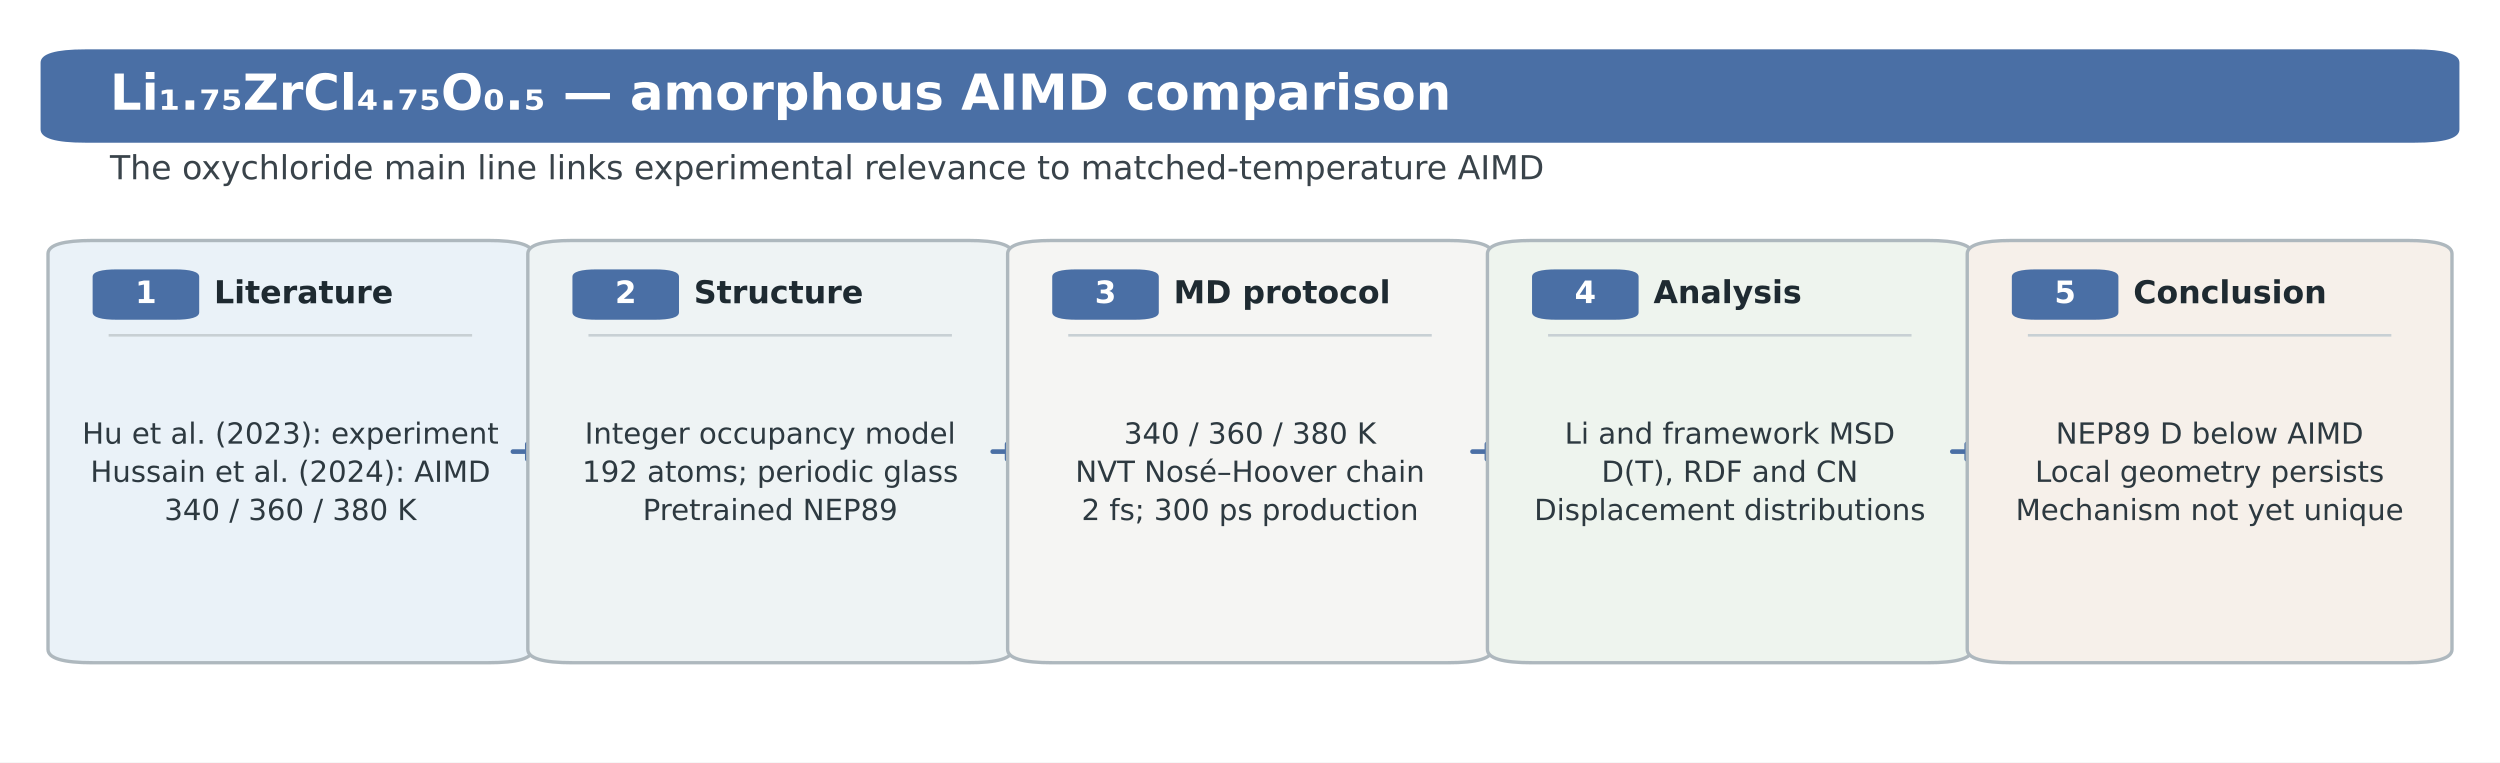
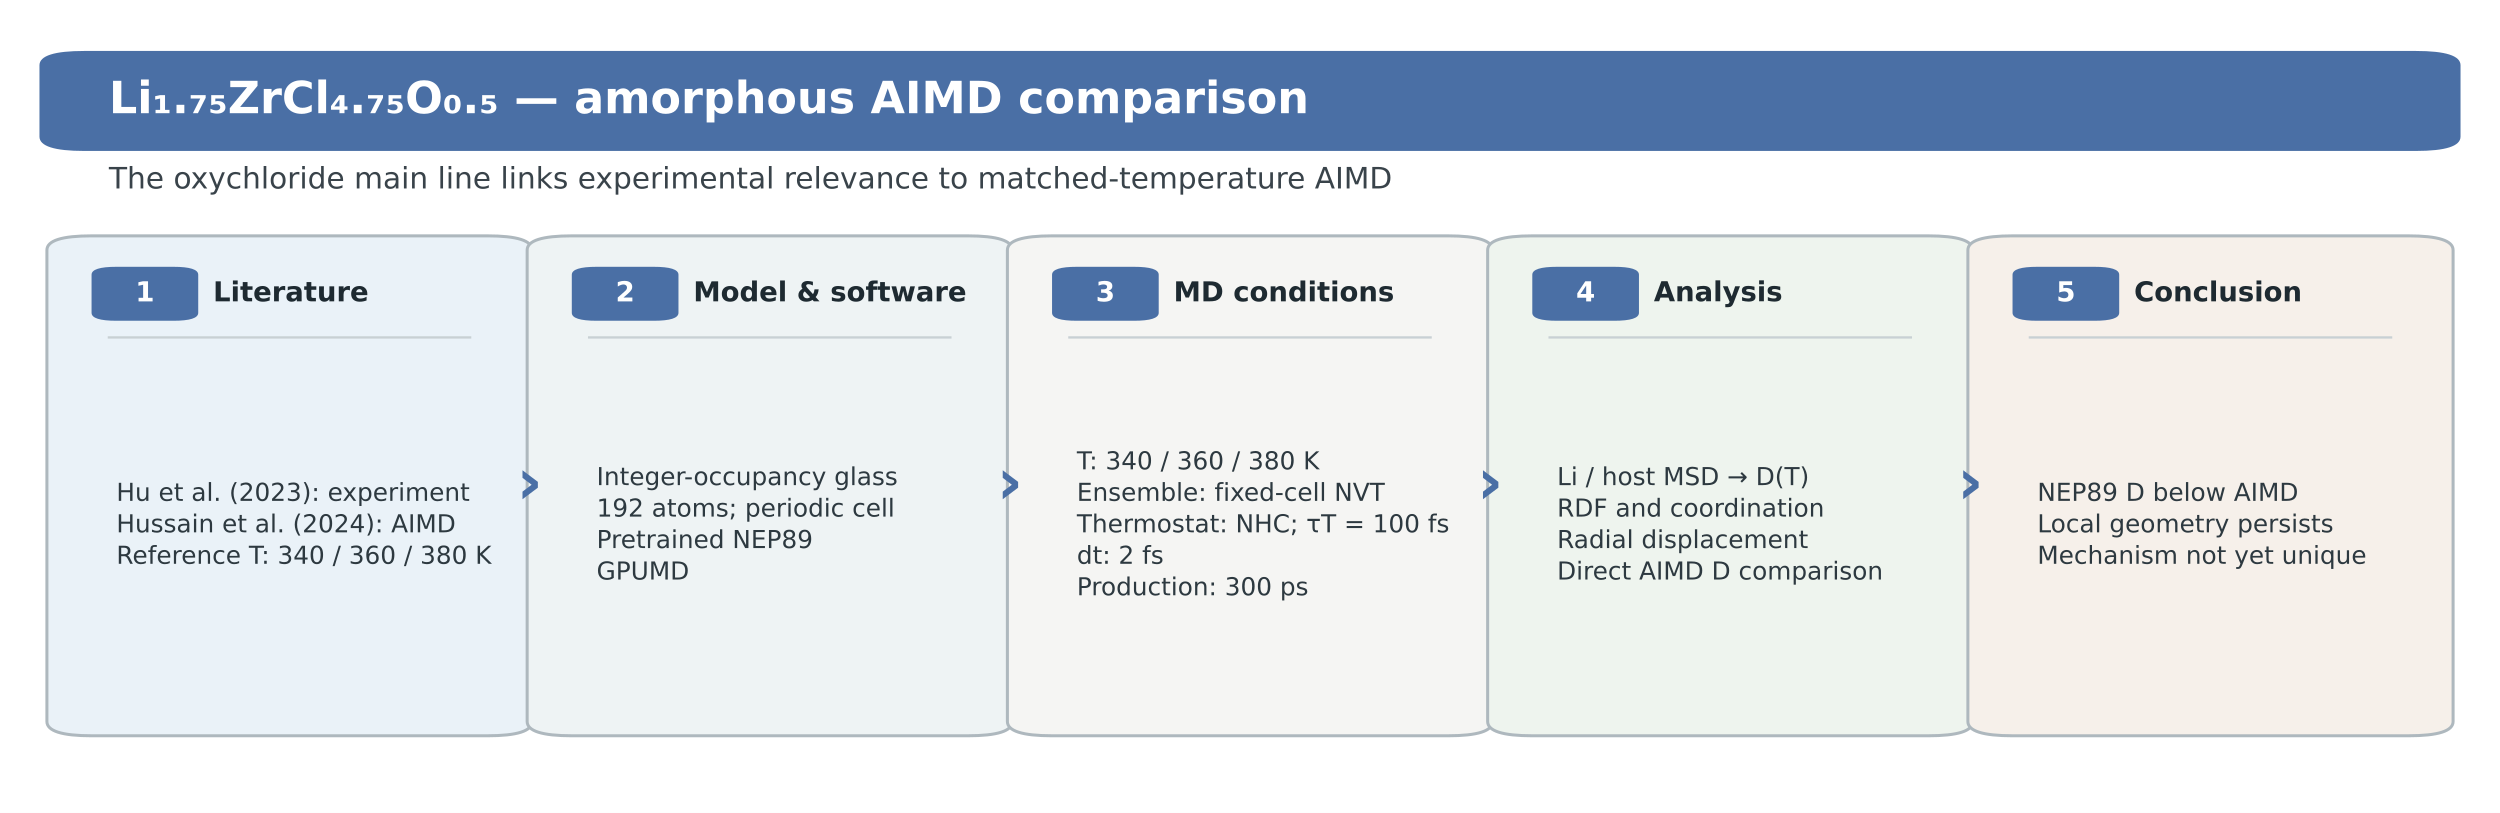
- <svg xmlns="http://www.w3.org/2000/svg" width="664.2pt" height="202.572pt" viewBox="0 0 664.2 202.572" version="1.1">
+ <svg xmlns="http://www.w3.org/2000/svg" width="742.32pt" height="241.38pt" viewBox="0 0 742.32 241.38" version="1.1">
  <defs>
    <style type="text/css">*{stroke-linejoin: round; stroke-linecap: butt}</style>
  </defs>
  <g id="figure_1">
    <g id="patch_1">
-       <path d="M -0 202.572 L 664.2 202.572 L 664.2 0 L -0 0 z " style="fill: #ffffff" />
+       <path d="M 0 241.38 L 742.32 241.38 L 742.32 0 L 0 0 z " style="fill: #ffffff" />
    </g>
    <g id="axes_1">
      <g id="patch_2">
-         <path d="M 22.633 37.913 L 641.567 37.913 Q 653.419 37.913 653.419 34.37 L 653.419 16.657 Q 653.419 13.114 641.567 13.114 L 22.633 13.114 Q 10.781 13.114 10.781 16.657 L 10.781 34.37 Q 10.781 37.913 22.633 37.913 z " clip-path="url(#p20f3a8d373)" style="fill: #4a6fa5" />
+         <path d="M 24.977 44.82 L 717.343 44.82 Q 730.601 44.82 730.601 40.579 L 730.601 19.373 Q 730.601 15.132 717.343 15.132 L 24.977 15.132 Q 11.719 15.132 11.719 19.373 L 11.719 40.579 Q 11.719 44.82 24.977 44.82 z " clip-path="url(#pa5610e0c09)" style="fill: #4a6fa5" />
      </g>
      <g id="patch_3">
-         <path d="M 24.609 176.075 L 129.696 176.075 Q 141.547 176.075 141.547 172.532 L 141.547 67.434 Q 141.547 63.892 129.696 63.892 L 24.609 63.892 Q 12.757 63.892 12.757 67.434 L 12.757 172.532 Q 12.757 176.075 24.609 176.075 z " clip-path="url(#p20f3a8d373)" style="fill: #eaf2f8; stroke: #aeb8be; stroke-width: 0.9; stroke-linejoin: miter" />
+         <path d="M 27.186 218.472 L 144.741 218.472 Q 158 218.472 158 214.231 L 158 74.273 Q 158 70.032 144.741 70.032 L 27.186 70.032 Q 13.928 70.032 13.928 74.273 L 13.928 214.231 Q 13.928 218.472 27.186 218.472 z " clip-path="url(#pa5610e0c09)" style="fill: #eaf2f8; stroke: #aeb8be; stroke-width: 0.9; stroke-linejoin: miter" />
      </g>
      <g id="patch_4">
-         <path d="M 31.193 84.951 L 46.337 84.951 Q 52.921 84.951 52.921 82.982 L 52.921 73.536 Q 52.921 71.567 46.337 71.567 L 31.193 71.567 Q 24.609 71.567 24.609 73.536 L 24.609 82.982 Q 24.609 84.951 31.193 84.951 z " clip-path="url(#p20f3a8d373)" style="fill: #4a6fa5" />
+         <path d="M 34.552 95.243 L 51.493 95.243 Q 58.859 95.243 58.859 92.887 L 58.859 81.577 Q 58.859 79.221 51.493 79.221 L 34.552 79.221 Q 27.186 79.221 27.186 81.577 L 27.186 92.887 Q 27.186 95.243 34.552 95.243 z " clip-path="url(#pa5610e0c09)" style="fill: #4a6fa5" />
      </g>
      <g id="patch_5">
-         <path d="M 136.28 119.983 Q 140.889 119.983 144.101 119.983 " clip-path="url(#p20f3a8d373)" style="fill: none; stroke: #4a6fa5; stroke-width: 1.25; stroke-linecap: round" />
-         <path d="M 140.101 117.983 L 144.101 119.983 L 140.101 121.983 z " clip-path="url(#p20f3a8d373)" style="fill: #4a6fa5; stroke: #4a6fa5; stroke-width: 1.25; stroke-linecap: round" />
+         <path d="M 169.784 218.472 L 287.339 218.472 Q 300.598 218.472 300.598 214.231 L 300.598 74.273 Q 300.598 70.032 287.339 70.032 L 169.784 70.032 Q 156.526 70.032 156.526 74.273 L 156.526 214.231 Q 156.526 218.472 169.784 218.472 z " clip-path="url(#pa5610e0c09)" style="fill: #eef3f4; stroke: #aeb8be; stroke-width: 0.9; stroke-linejoin: miter" />
      </g>
      <g id="patch_6">
-         <path d="M 152.083 176.075 L 257.17 176.075 Q 269.021 176.075 269.021 172.532 L 269.021 67.434 Q 269.021 63.892 257.17 63.892 L 152.083 63.892 Q 140.231 63.892 140.231 67.434 L 140.231 172.532 Q 140.231 176.075 152.083 176.075 z " clip-path="url(#p20f3a8d373)" style="fill: #eef3f4; stroke: #aeb8be; stroke-width: 0.9; stroke-linejoin: miter" />
+         <path d="M 177.15 95.243 L 194.091 95.243 Q 201.457 95.243 201.457 92.887 L 201.457 81.577 Q 201.457 79.221 194.091 79.221 L 177.15 79.221 Q 169.784 79.221 169.784 81.577 L 169.784 92.887 Q 169.784 95.243 177.15 95.243 z " clip-path="url(#pa5610e0c09)" style="fill: #4a6fa5" />
      </g>
      <g id="patch_7">
-         <path d="M 158.667 84.951 L 173.811 84.951 Q 180.395 84.951 180.395 82.982 L 180.395 73.536 Q 180.395 71.567 173.811 71.567 L 158.667 71.567 Q 152.083 71.567 152.083 73.536 L 152.083 82.982 Q 152.083 84.951 158.667 84.951 z " clip-path="url(#p20f3a8d373)" style="fill: #4a6fa5" />
+         <path d="M 312.383 218.472 L 429.937 218.472 Q 443.196 218.472 443.196 214.231 L 443.196 74.273 Q 443.196 70.032 429.937 70.032 L 312.383 70.032 Q 299.124 70.032 299.124 74.273 L 299.124 214.231 Q 299.124 218.472 312.383 218.472 z " clip-path="url(#pa5610e0c09)" style="fill: #f5f5f3; stroke: #aeb8be; stroke-width: 0.9; stroke-linejoin: miter" />
      </g>
      <g id="patch_8">
-         <path d="M 263.754 119.983 Q 268.363 119.983 271.575 119.983 " clip-path="url(#p20f3a8d373)" style="fill: none; stroke: #4a6fa5; stroke-width: 1.25; stroke-linecap: round" />
-         <path d="M 267.575 117.983 L 271.575 119.983 L 267.575 121.983 z " clip-path="url(#p20f3a8d373)" style="fill: #4a6fa5; stroke: #4a6fa5; stroke-width: 1.25; stroke-linecap: round" />
+         <path d="M 319.748 95.243 L 336.689 95.243 Q 344.055 95.243 344.055 92.887 L 344.055 81.577 Q 344.055 79.221 336.689 79.221 L 319.748 79.221 Q 312.383 79.221 312.383 81.577 L 312.383 92.887 Q 312.383 95.243 319.748 95.243 z " clip-path="url(#pa5610e0c09)" style="fill: #4a6fa5" />
      </g>
      <g id="patch_9">
-         <path d="M 279.556 176.075 L 384.644 176.075 Q 396.495 176.075 396.495 172.532 L 396.495 67.434 Q 396.495 63.892 384.644 63.892 L 279.556 63.892 Q 267.705 63.892 267.705 67.434 L 267.705 172.532 Q 267.705 176.075 279.556 176.075 z " clip-path="url(#p20f3a8d373)" style="fill: #f5f5f3; stroke: #aeb8be; stroke-width: 0.9; stroke-linejoin: miter" />
+         <path d="M 454.981 218.472 L 572.536 218.472 Q 585.794 218.472 585.794 214.231 L 585.794 74.273 Q 585.794 70.032 572.536 70.032 L 454.981 70.032 Q 441.722 70.032 441.722 74.273 L 441.722 214.231 Q 441.722 218.472 454.981 218.472 z " clip-path="url(#pa5610e0c09)" style="fill: #eef4ee; stroke: #aeb8be; stroke-width: 0.9; stroke-linejoin: miter" />
      </g>
      <g id="patch_10">
-         <path d="M 286.141 84.951 L 301.285 84.951 Q 307.869 84.951 307.869 82.982 L 307.869 73.536 Q 307.869 71.567 301.285 71.567 L 286.141 71.567 Q 279.556 71.567 279.556 73.536 L 279.556 82.982 Q 279.556 84.951 286.141 84.951 z " clip-path="url(#p20f3a8d373)" style="fill: #4a6fa5" />
+         <path d="M 462.346 95.243 L 479.287 95.243 Q 486.653 95.243 486.653 92.887 L 486.653 81.577 Q 486.653 79.221 479.287 79.221 L 462.346 79.221 Q 454.981 79.221 454.981 81.577 L 454.981 92.887 Q 454.981 95.243 462.346 95.243 z " clip-path="url(#pa5610e0c09)" style="fill: #4a6fa5" />
      </g>
      <g id="patch_11">
-         <path d="M 391.228 119.983 Q 395.837 119.983 399.049 119.983 " clip-path="url(#p20f3a8d373)" style="fill: none; stroke: #4a6fa5; stroke-width: 1.25; stroke-linecap: round" />
-         <path d="M 395.049 117.983 L 399.049 119.983 L 395.049 121.983 z " clip-path="url(#p20f3a8d373)" style="fill: #4a6fa5; stroke: #4a6fa5; stroke-width: 1.25; stroke-linecap: round" />
+         <path d="M 597.579 218.472 L 715.134 218.472 Q 728.392 218.472 728.392 214.231 L 728.392 74.273 Q 728.392 70.032 715.134 70.032 L 597.579 70.032 Q 584.32 70.032 584.32 74.273 L 584.32 214.231 Q 584.32 218.472 597.579 218.472 z " clip-path="url(#pa5610e0c09)" style="fill: #f6f0ea; stroke: #aeb8be; stroke-width: 0.9; stroke-linejoin: miter" />
      </g>
      <g id="patch_12">
-         <path d="M 407.03 176.075 L 512.117 176.075 Q 523.969 176.075 523.969 172.532 L 523.969 67.434 Q 523.969 63.892 512.117 63.892 L 407.03 63.892 Q 395.179 63.892 395.179 67.434 L 395.179 172.532 Q 395.179 176.075 407.03 176.075 z " clip-path="url(#p20f3a8d373)" style="fill: #eef4ee; stroke: #aeb8be; stroke-width: 0.9; stroke-linejoin: miter" />
-       </g>
-       <g id="patch_13">
-         <path d="M 413.615 84.951 L 428.759 84.951 Q 435.343 84.951 435.343 82.982 L 435.343 73.536 Q 435.343 71.567 428.759 71.567 L 413.615 71.567 Q 407.03 71.567 407.03 73.536 L 407.03 82.982 Q 407.03 84.951 413.615 84.951 z " clip-path="url(#p20f3a8d373)" style="fill: #4a6fa5" />
-       </g>
-       <g id="patch_14">
-         <path d="M 518.702 119.983 Q 523.311 119.983 526.523 119.983 " clip-path="url(#p20f3a8d373)" style="fill: none; stroke: #4a6fa5; stroke-width: 1.25; stroke-linecap: round" />
-         <path d="M 522.523 117.983 L 526.523 119.983 L 522.523 121.983 z " clip-path="url(#p20f3a8d373)" style="fill: #4a6fa5; stroke: #4a6fa5; stroke-width: 1.25; stroke-linecap: round" />
-       </g>
-       <g id="patch_15">
-         <path d="M 534.504 176.075 L 639.591 176.075 Q 651.443 176.075 651.443 172.532 L 651.443 67.434 Q 651.443 63.892 639.591 63.892 L 534.504 63.892 Q 522.653 63.892 522.653 67.434 L 522.653 172.532 Q 522.653 176.075 534.504 176.075 z " clip-path="url(#p20f3a8d373)" style="fill: #f6f0ea; stroke: #aeb8be; stroke-width: 0.9; stroke-linejoin: miter" />
-       </g>
-       <g id="patch_16">
-         <path d="M 541.089 84.951 L 556.233 84.951 Q 562.817 84.951 562.817 82.982 L 562.817 73.536 Q 562.817 71.567 556.233 71.567 L 541.089 71.567 Q 534.504 71.567 534.504 73.536 L 534.504 82.982 Q 534.504 84.951 541.089 84.951 z " clip-path="url(#p20f3a8d373)" style="fill: #4a6fa5" />
+         <path d="M 604.944 95.243 L 621.885 95.243 Q 629.251 95.243 629.251 92.887 L 629.251 81.577 Q 629.251 79.221 621.885 79.221 L 604.944 79.221 Q 597.579 79.221 597.579 81.577 L 597.579 92.887 Q 597.579 95.243 604.944 95.243 z " clip-path="url(#pa5610e0c09)" style="fill: #4a6fa5" />
      </g>
      <g id="line2d_1">
-         <path d="M 29.218 89.084 L 125.086 89.084 " clip-path="url(#p20f3a8d373)" style="fill: none; stroke: #c8d0d4; stroke-width: 0.7; stroke-linecap: square" />
+         <path d="M 32.342 100.191 L 139.586 100.191 " clip-path="url(#pa5610e0c09)" style="fill: none; stroke: #c8d0d4; stroke-width: 0.7; stroke-linecap: square" />
      </g>
      <g id="line2d_2">
-         <path d="M 156.692 89.084 L 252.56 89.084 " clip-path="url(#p20f3a8d373)" style="fill: none; stroke: #c8d0d4; stroke-width: 0.7; stroke-linecap: square" />
+         <path d="M 174.94 100.191 L 282.184 100.191 " clip-path="url(#pa5610e0c09)" style="fill: none; stroke: #c8d0d4; stroke-width: 0.7; stroke-linecap: square" />
      </g>
      <g id="line2d_3">
-         <path d="M 284.166 89.084 L 380.034 89.084 " clip-path="url(#p20f3a8d373)" style="fill: none; stroke: #c8d0d4; stroke-width: 0.7; stroke-linecap: square" />
+         <path d="M 317.538 100.191 L 424.782 100.191 " clip-path="url(#pa5610e0c09)" style="fill: none; stroke: #c8d0d4; stroke-width: 0.7; stroke-linecap: square" />
      </g>
      <g id="line2d_4">
-         <path d="M 411.64 89.084 L 507.508 89.084 " clip-path="url(#p20f3a8d373)" style="fill: none; stroke: #c8d0d4; stroke-width: 0.7; stroke-linecap: square" />
+         <path d="M 460.136 100.191 L 567.38 100.191 " clip-path="url(#pa5610e0c09)" style="fill: none; stroke: #c8d0d4; stroke-width: 0.7; stroke-linecap: square" />
      </g>
      <g id="line2d_5">
-         <path d="M 539.114 89.084 L 634.982 89.084 " clip-path="url(#p20f3a8d373)" style="fill: none; stroke: #c8d0d4; stroke-width: 0.7; stroke-linecap: square" />
+         <path d="M 602.734 100.191 L 709.978 100.191 " clip-path="url(#pa5610e0c09)" style="fill: none; stroke: #c8d0d4; stroke-width: 0.7; stroke-linecap: square" />
      </g>
      <g id="text_1">
-         <text style="fill: #ffffff; font: 700 13.2px 'DejaVu Sans', 'Arial', 'Helvetica', sans-serif; text-anchor: start" x="29.218" y="29.156" transform="rotate(-0 29.2176 29.15575)">Li₁.₇₅ZrCl₄.₇₅O₀.₅ — amorphous AIMD comparison</text>
+         <text style="fill: #ffffff; font: 700 13.2px 'DejaVu Sans', 'Arial', 'Helvetica', sans-serif; text-anchor: start" x="32.342" y="33.619" transform="rotate(-0 32.3424 33.61868)">Li₁.₇₅ZrCl₄.₇₅O₀.₅ — amorphous AIMD comparison</text>
      </g>
      <g id="text_2">
-         <text style="fill: #39434a; font: 8.8px 'DejaVu Sans', 'Arial', 'Helvetica', sans-serif; text-anchor: start" x="29.218" y="47.623" transform="rotate(-0 29.2176 47.62283)">The oxychloride main line links experimental relevance to matched-temperature AIMD</text>
+         <text style="fill: #39434a; font: 8.8px 'DejaVu Sans', 'Arial', 'Helvetica', sans-serif; text-anchor: start" x="32.342" y="55.967" transform="rotate(-0 32.3424 55.96655)">The oxychloride main line links experimental relevance to matched-temperature AIMD</text>
      </g>
      <g id="text_3">
-         <text style="fill: #ffffff; font: 700 8.2px 'DejaVu Sans', 'Arial', 'Helvetica', sans-serif; text-anchor: middle" x="38.765" y="80.522" transform="rotate(-0 38.76498 80.52168)">1</text>
+         <text style="fill: #ffffff; font: 700 8.2px 'DejaVu Sans', 'Arial', 'Helvetica', sans-serif; text-anchor: middle" x="43.023" y="89.495" transform="rotate(-0 43.02252 89.49465)">1</text>
      </g>
      <g id="text_4">
-         <text style="fill: #1e2a31; font: 700 8.4px 'DejaVu Sans', 'Arial', 'Helvetica', sans-serif; text-anchor: start" x="56.872" y="80.577" transform="rotate(-0 56.87208 80.57687)">Literature</text>
+         <text style="fill: #1e2a31; font: 700 8.15px 'DejaVu Sans', 'Arial', 'Helvetica', sans-serif; text-anchor: start" x="63.278" y="89.481" transform="rotate(-0 63.27792 89.48085)">Literature</text>
      </g>
      <g id="text_5">
-         <text style="fill: #2d3940; font: 7.75px 'DejaVu Sans', 'Arial', 'Helvetica', sans-serif" transform="translate(21.82127 117.8755)">Hu et al. (2023): experiment</text>
-         <text style="fill: #2d3940; font: 7.75px 'DejaVu Sans', 'Arial', 'Helvetica', sans-serif" transform="translate(24.01367 128.026)">Hussain et al. (2024): AIMD</text>
-         <text style="fill: #2d3940; font: 7.75px 'DejaVu Sans', 'Arial', 'Helvetica', sans-serif" transform="translate(43.65326 138.1765)">340 / 360 / 380 K</text>
+         <text style="fill: #2d3940; font: 7.35px 'DejaVu Sans', 'Arial', 'Helvetica', sans-serif" transform="translate(34.55208 148.7138)">Hu et al. (2023): experiment</text>
+         <text style="fill: #2d3940; font: 7.35px 'DejaVu Sans', 'Arial', 'Helvetica', sans-serif" transform="translate(34.55208 158.0611)">Hussain et al. (2024): AIMD</text>
+         <text style="fill: #2d3940; font: 7.35px 'DejaVu Sans', 'Arial', 'Helvetica', sans-serif" transform="translate(34.55208 167.4085)">Reference T: 340 / 360 / 380 K</text>
      </g>
      <g id="text_6">
-         <text style="fill: #ffffff; font: 700 8.2px 'DejaVu Sans', 'Arial', 'Helvetica', sans-serif; text-anchor: middle" x="166.239" y="80.522" transform="rotate(-0 166.239 80.52168)">2</text>
+         <text style="fill: #ffffff; font: 700 8.2px 'DejaVu Sans', 'Arial', 'Helvetica', sans-serif; text-anchor: middle" x="185.621" y="89.495" transform="rotate(-0 185.6205 89.49465)">2</text>
      </g>
      <g id="text_7">
-         <text style="fill: #1e2a31; font: 700 8.4px 'DejaVu Sans', 'Arial', 'Helvetica', sans-serif; text-anchor: start" x="184.346" y="80.577" transform="rotate(-0 184.3461 80.57687)">Structure</text>
+         <text style="fill: #1e2a31; font: 700 8.15px 'DejaVu Sans', 'Arial', 'Helvetica', sans-serif; text-anchor: start" x="205.876" y="89.481" transform="rotate(-0 205.8759 89.48085)">Model &amp; software</text>
      </g>
      <g id="text_8">
-         <text style="fill: #2d3940; font: 7.75px 'DejaVu Sans', 'Arial', 'Helvetica', sans-serif" transform="translate(155.3542 117.8755)">Integer occupancy model</text>
-         <text style="fill: #2d3940; font: 7.75px 'DejaVu Sans', 'Arial', 'Helvetica', sans-serif" transform="translate(154.6712 128.026)">192 atoms; periodic glass</text>
-         <text style="fill: #2d3940; font: 7.75px 'DejaVu Sans', 'Arial', 'Helvetica', sans-serif" transform="translate(170.7573 138.1765)">Pretrained NEP89</text>
+         <text style="fill: #2d3940; font: 7.35px 'DejaVu Sans', 'Arial', 'Helvetica', sans-serif" transform="translate(177.1501 144.0401)">Integer-occupancy glass</text>
+         <text style="fill: #2d3940; font: 7.35px 'DejaVu Sans', 'Arial', 'Helvetica', sans-serif" transform="translate(177.1501 153.3875)">192 atoms; periodic cell</text>
+         <text style="fill: #2d3940; font: 7.35px 'DejaVu Sans', 'Arial', 'Helvetica', sans-serif" transform="translate(177.1501 162.7348)">Pretrained NEP89</text>
+         <text style="fill: #2d3940; font: 7.35px 'DejaVu Sans', 'Arial', 'Helvetica', sans-serif" transform="translate(177.1501 172.0822)">GPUMD</text>
      </g>
      <g id="text_9">
-         <text style="fill: #ffffff; font: 700 8.2px 'DejaVu Sans', 'Arial', 'Helvetica', sans-serif; text-anchor: middle" x="293.713" y="80.522" transform="rotate(-0 293.7129 80.52168)">3</text>
+         <text style="fill: #ffffff; font: 700 8.2px 'DejaVu Sans', 'Arial', 'Helvetica', sans-serif; text-anchor: middle" x="328.219" y="89.495" transform="rotate(-0 328.2186 89.49465)">3</text>
      </g>
      <g id="text_10">
-         <text style="fill: #1e2a31; font: 700 8.4px 'DejaVu Sans', 'Arial', 'Helvetica', sans-serif; text-anchor: start" x="311.82" y="80.577" transform="rotate(-0 311.82 80.57687)">MD protocol</text>
+         <text style="fill: #1e2a31; font: 700 8.15px 'DejaVu Sans', 'Arial', 'Helvetica', sans-serif; text-anchor: start" x="348.474" y="89.481" transform="rotate(-0 348.474 89.48085)">MD conditions</text>
      </g>
      <g id="text_11">
-         <text style="fill: #2d3940; font: 7.75px 'DejaVu Sans', 'Arial', 'Helvetica', sans-serif" transform="translate(298.6012 117.8755)">340 / 360 / 380 K</text>
-         <text style="fill: #2d3940; font: 7.75px 'DejaVu Sans', 'Arial', 'Helvetica', sans-serif" transform="translate(285.6896 128.026)">NVT Nosé–Hoover chain</text>
-         <text style="fill: #2d3940; font: 7.75px 'DejaVu Sans', 'Arial', 'Helvetica', sans-serif" transform="translate(287.3395 138.1765)">2 fs; 300 ps production</text>
+         <text style="fill: #2d3940; font: 7.35px 'DejaVu Sans', 'Arial', 'Helvetica', sans-serif" transform="translate(319.7481 139.3664)">T: 340 / 360 / 380 K</text>
+         <text style="fill: #2d3940; font: 7.35px 'DejaVu Sans', 'Arial', 'Helvetica', sans-serif" transform="translate(319.7481 148.7138)">Ensemble: fixed-cell NVT</text>
+         <text style="fill: #2d3940; font: 7.35px 'DejaVu Sans', 'Arial', 'Helvetica', sans-serif" transform="translate(319.7481 158.0611)">Thermostat: NHC; τT = 100 fs</text>
+         <text style="fill: #2d3940; font: 7.35px 'DejaVu Sans', 'Arial', 'Helvetica', sans-serif" transform="translate(319.7481 167.4085)">dt: 2 fs</text>
+         <text style="fill: #2d3940; font: 7.35px 'DejaVu Sans', 'Arial', 'Helvetica', sans-serif" transform="translate(319.7481 176.7559)">Production: 300 ps</text>
      </g>
      <g id="text_12">
-         <text style="fill: #ffffff; font: 700 8.2px 'DejaVu Sans', 'Arial', 'Helvetica', sans-serif; text-anchor: middle" x="421.187" y="80.522" transform="rotate(-0 421.1869 80.52168)">4</text>
+         <text style="fill: #ffffff; font: 700 8.2px 'DejaVu Sans', 'Arial', 'Helvetica', sans-serif; text-anchor: middle" x="470.817" y="89.495" transform="rotate(-0 470.8166 89.49465)">4</text>
      </g>
      <g id="text_13">
-         <text style="fill: #1e2a31; font: 700 8.4px 'DejaVu Sans', 'Arial', 'Helvetica', sans-serif; text-anchor: start" x="439.294" y="80.544" transform="rotate(-0 439.294 80.54406)">Analysis</text>
+         <text style="fill: #1e2a31; font: 700 8.15px 'DejaVu Sans', 'Arial', 'Helvetica', sans-serif; text-anchor: start" x="491.072" y="89.449" transform="rotate(-0 491.072 89.44902)">Analysis</text>
      </g>
      <g id="text_14">
-         <text style="fill: #2d3940; font: 7.75px 'DejaVu Sans', 'Arial', 'Helvetica', sans-serif" transform="translate(415.6987 117.8755)">Li and framework MSD</text>
-         <text style="fill: #2d3940; font: 7.75px 'DejaVu Sans', 'Arial', 'Helvetica', sans-serif" transform="translate(425.4734 128.026)">D(T), RDF and CN</text>
-         <text style="fill: #2d3940; font: 7.75px 'DejaVu Sans', 'Arial', 'Helvetica', sans-serif" transform="translate(407.603 138.1765)">Displacement distributions</text>
+         <text style="fill: #2d3940; font: 7.35px 'DejaVu Sans', 'Arial', 'Helvetica', sans-serif" transform="translate(462.3461 144.0401)">Li / host MSD → D(T)</text>
+         <text style="fill: #2d3940; font: 7.35px 'DejaVu Sans', 'Arial', 'Helvetica', sans-serif" transform="translate(462.3461 153.3875)">RDF and coordination</text>
+         <text style="fill: #2d3940; font: 7.35px 'DejaVu Sans', 'Arial', 'Helvetica', sans-serif" transform="translate(462.3461 162.7348)">Radial displacement</text>
+         <text style="fill: #2d3940; font: 7.35px 'DejaVu Sans', 'Arial', 'Helvetica', sans-serif" transform="translate(462.3461 172.0822)">Direct AIMD D comparison</text>
      </g>
      <g id="text_15">
-         <text style="fill: #ffffff; font: 700 8.2px 'DejaVu Sans', 'Arial', 'Helvetica', sans-serif; text-anchor: middle" x="548.661" y="80.522" transform="rotate(-0 548.6609 80.52168)">5</text>
+         <text style="fill: #ffffff; font: 700 8.2px 'DejaVu Sans', 'Arial', 'Helvetica', sans-serif; text-anchor: middle" x="613.415" y="89.495" transform="rotate(-0 613.4146 89.49465)">5</text>
      </g>
      <g id="text_16">
-         <text style="fill: #1e2a31; font: 700 8.4px 'DejaVu Sans', 'Arial', 'Helvetica', sans-serif; text-anchor: start" x="566.768" y="80.577" transform="rotate(-0 566.768 80.57687)">Conclusion</text>
+         <text style="fill: #1e2a31; font: 700 8.15px 'DejaVu Sans', 'Arial', 'Helvetica', sans-serif; text-anchor: start" x="633.67" y="89.481" transform="rotate(-0 633.67 89.48085)">Conclusion</text>
      </g>
      <g id="text_17">
-         <text style="fill: #2d3940; font: 7.75px 'DejaVu Sans', 'Arial', 'Helvetica', sans-serif" transform="translate(546.1728 117.8755)">NEP89 D below AIMD</text>
-         <text style="fill: #2d3940; font: 7.75px 'DejaVu Sans', 'Arial', 'Helvetica', sans-serif" transform="translate(540.6721 128.026)">Local geometry persists</text>
-         <text style="fill: #2d3940; font: 7.75px 'DejaVu Sans', 'Arial', 'Helvetica', sans-serif" transform="translate(535.508 138.1765)">Mechanism not yet unique</text>
+         <text style="fill: #2d3940; font: 7.35px 'DejaVu Sans', 'Arial', 'Helvetica', sans-serif" transform="translate(604.9441 148.7138)">NEP89 D below AIMD</text>
+         <text style="fill: #2d3940; font: 7.35px 'DejaVu Sans', 'Arial', 'Helvetica', sans-serif" transform="translate(604.9441 158.0611)">Local geometry persists</text>
+         <text style="fill: #2d3940; font: 7.35px 'DejaVu Sans', 'Arial', 'Helvetica', sans-serif" transform="translate(604.9441 167.4085)">Mechanism not yet unique</text>
+       </g>
+       <g id="text_18">
+         <text style="fill: #4a6fa5; font: 700 19px 'DejaVu Sans', 'Arial', 'Helvetica', sans-serif; text-anchor: middle" x="157.263" y="149.495" transform="rotate(-0 157.263 149.4948)">›</text>
+       </g>
+       <g id="text_19">
+         <text style="fill: #4a6fa5; font: 700 19px 'DejaVu Sans', 'Arial', 'Helvetica', sans-serif; text-anchor: middle" x="299.861" y="149.495" transform="rotate(-0 299.861 149.4948)">›</text>
+       </g>
+       <g id="text_20">
+         <text style="fill: #4a6fa5; font: 700 19px 'DejaVu Sans', 'Arial', 'Helvetica', sans-serif; text-anchor: middle" x="442.459" y="149.495" transform="rotate(-0 442.459 149.4948)">›</text>
+       </g>
+       <g id="text_21">
+         <text style="fill: #4a6fa5; font: 700 19px 'DejaVu Sans', 'Arial', 'Helvetica', sans-serif; text-anchor: middle" x="585.057" y="149.495" transform="rotate(-0 585.057 149.4948)">›</text>
      </g>
    </g>
  </g>
  <defs>
-     <clipPath id="p20f3a8d373">
-       <rect x="2.88" y="2.88" width="658.44" height="196.812" />
+     <clipPath id="pa5610e0c09">
+       <rect x="2.88" y="2.88" width="736.56" height="235.62" />
    </clipPath>
  </defs>
</svg>
